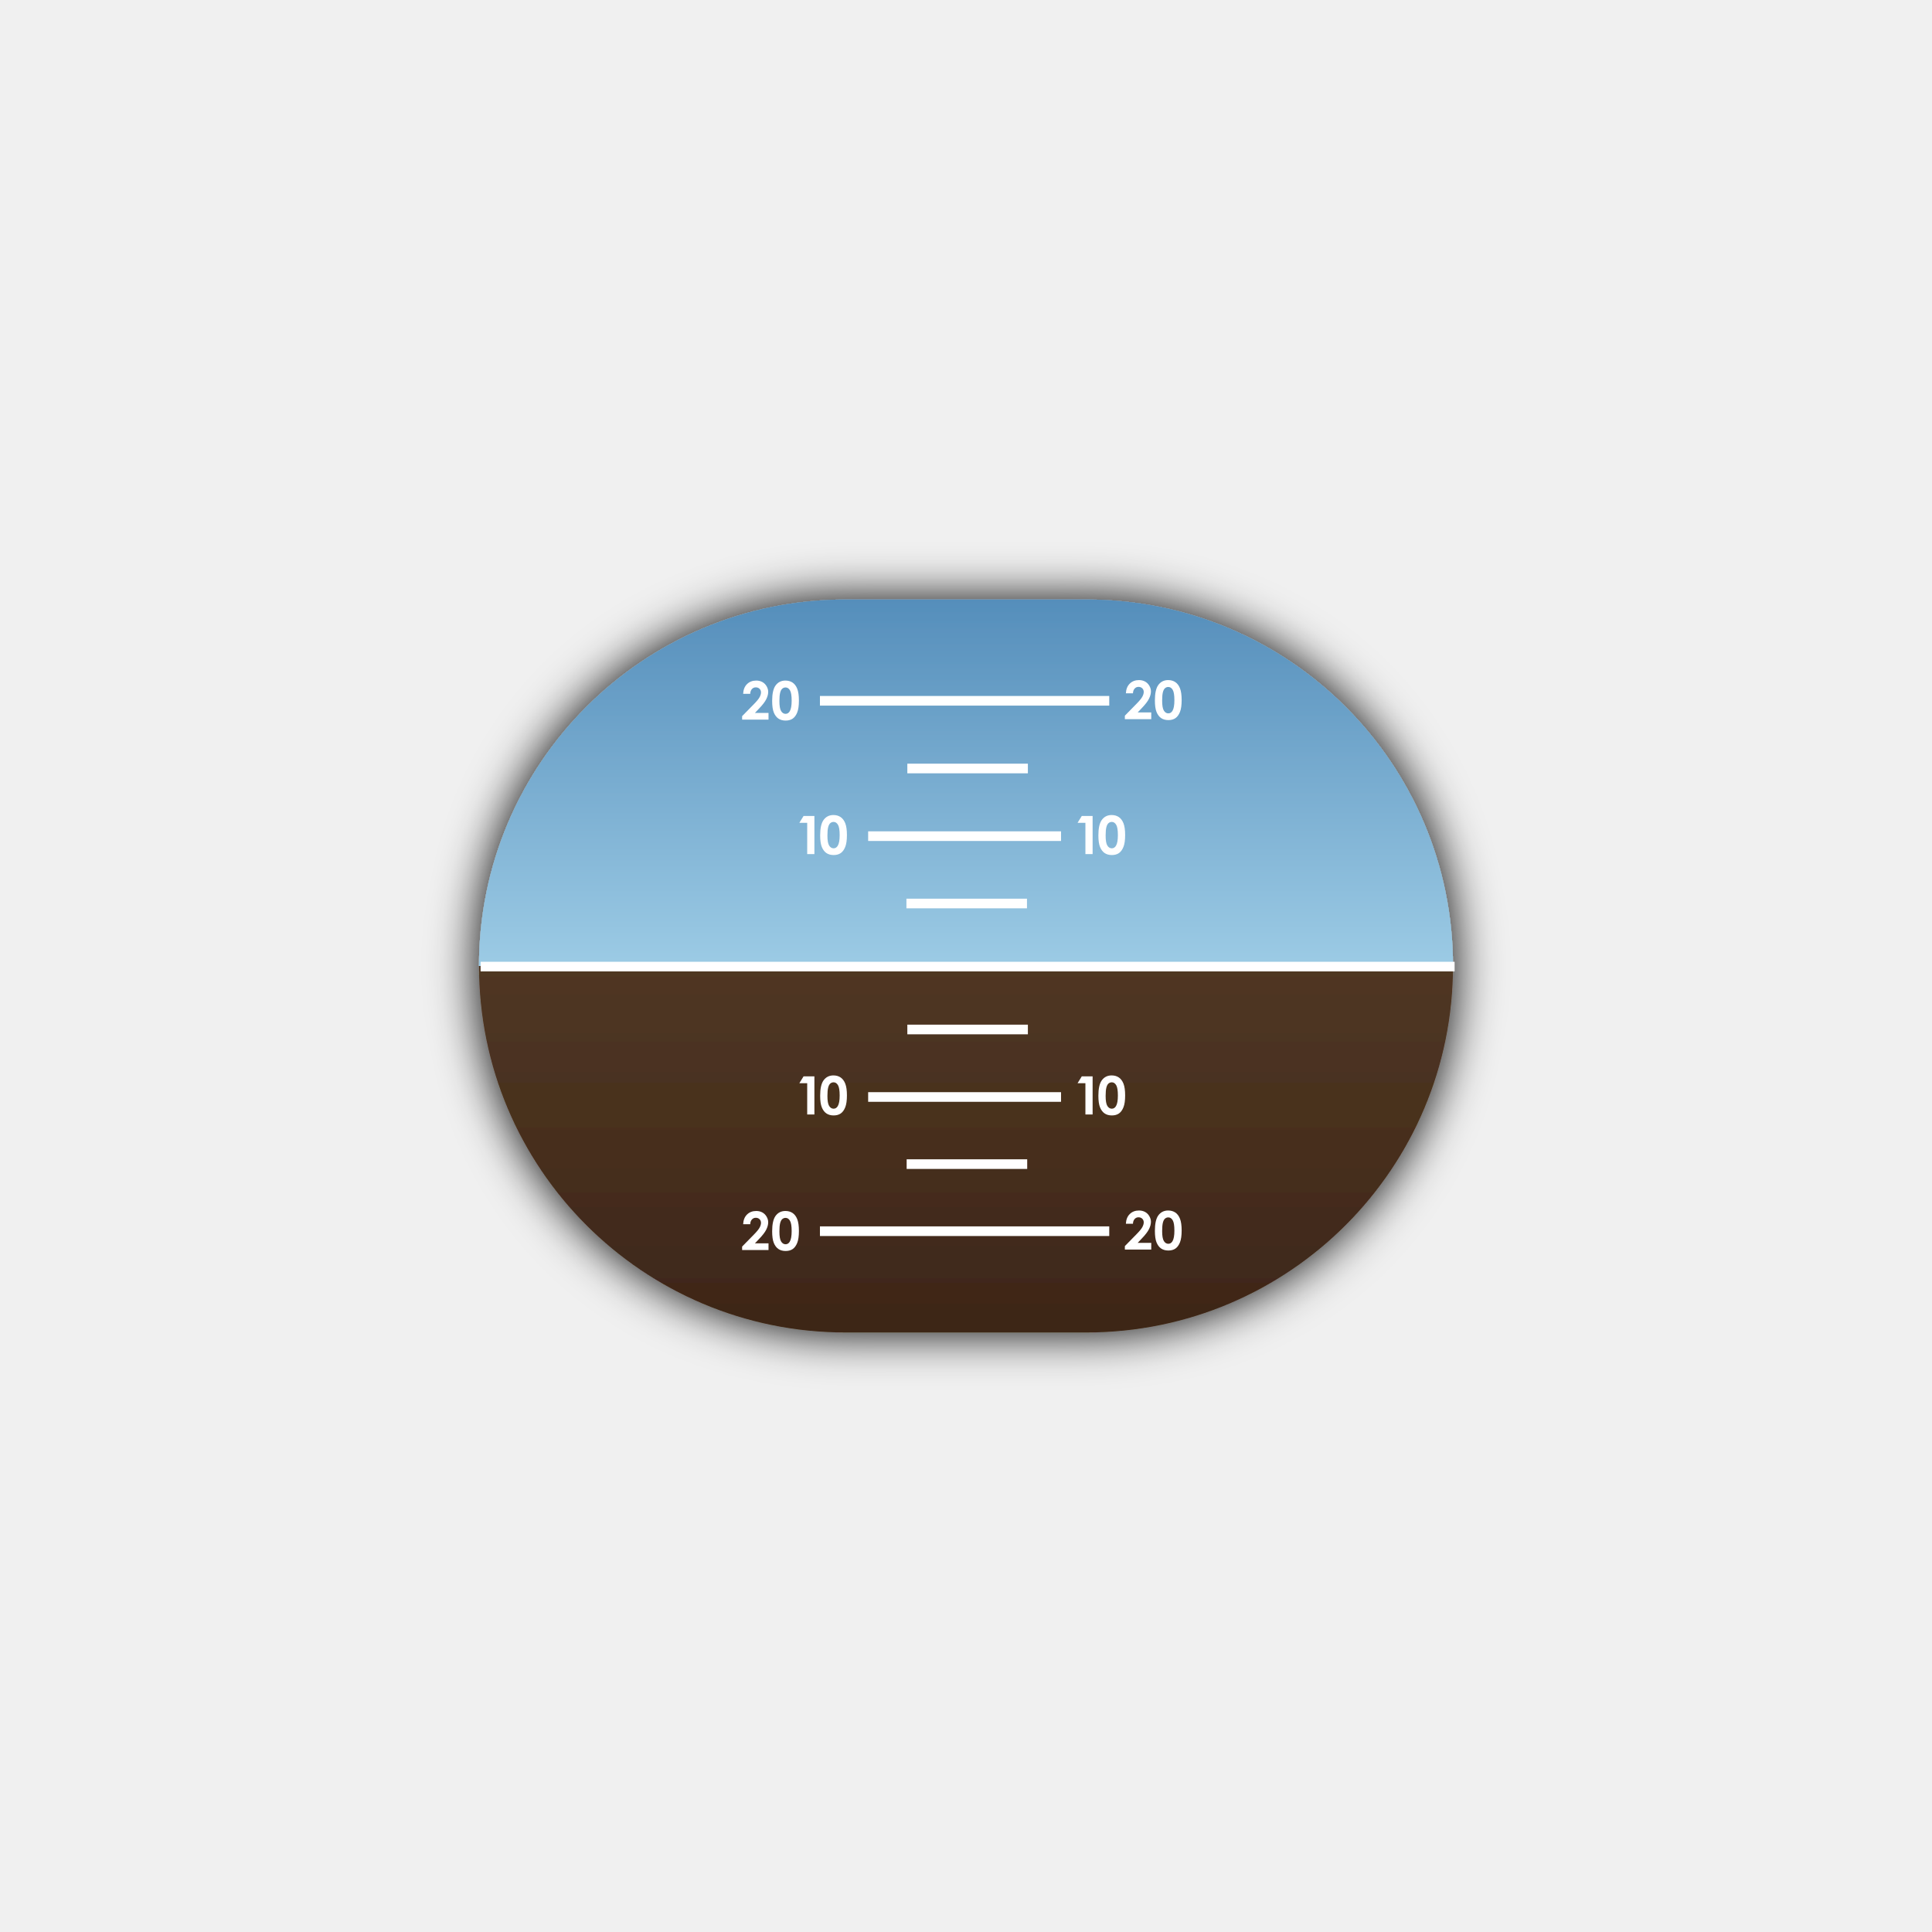
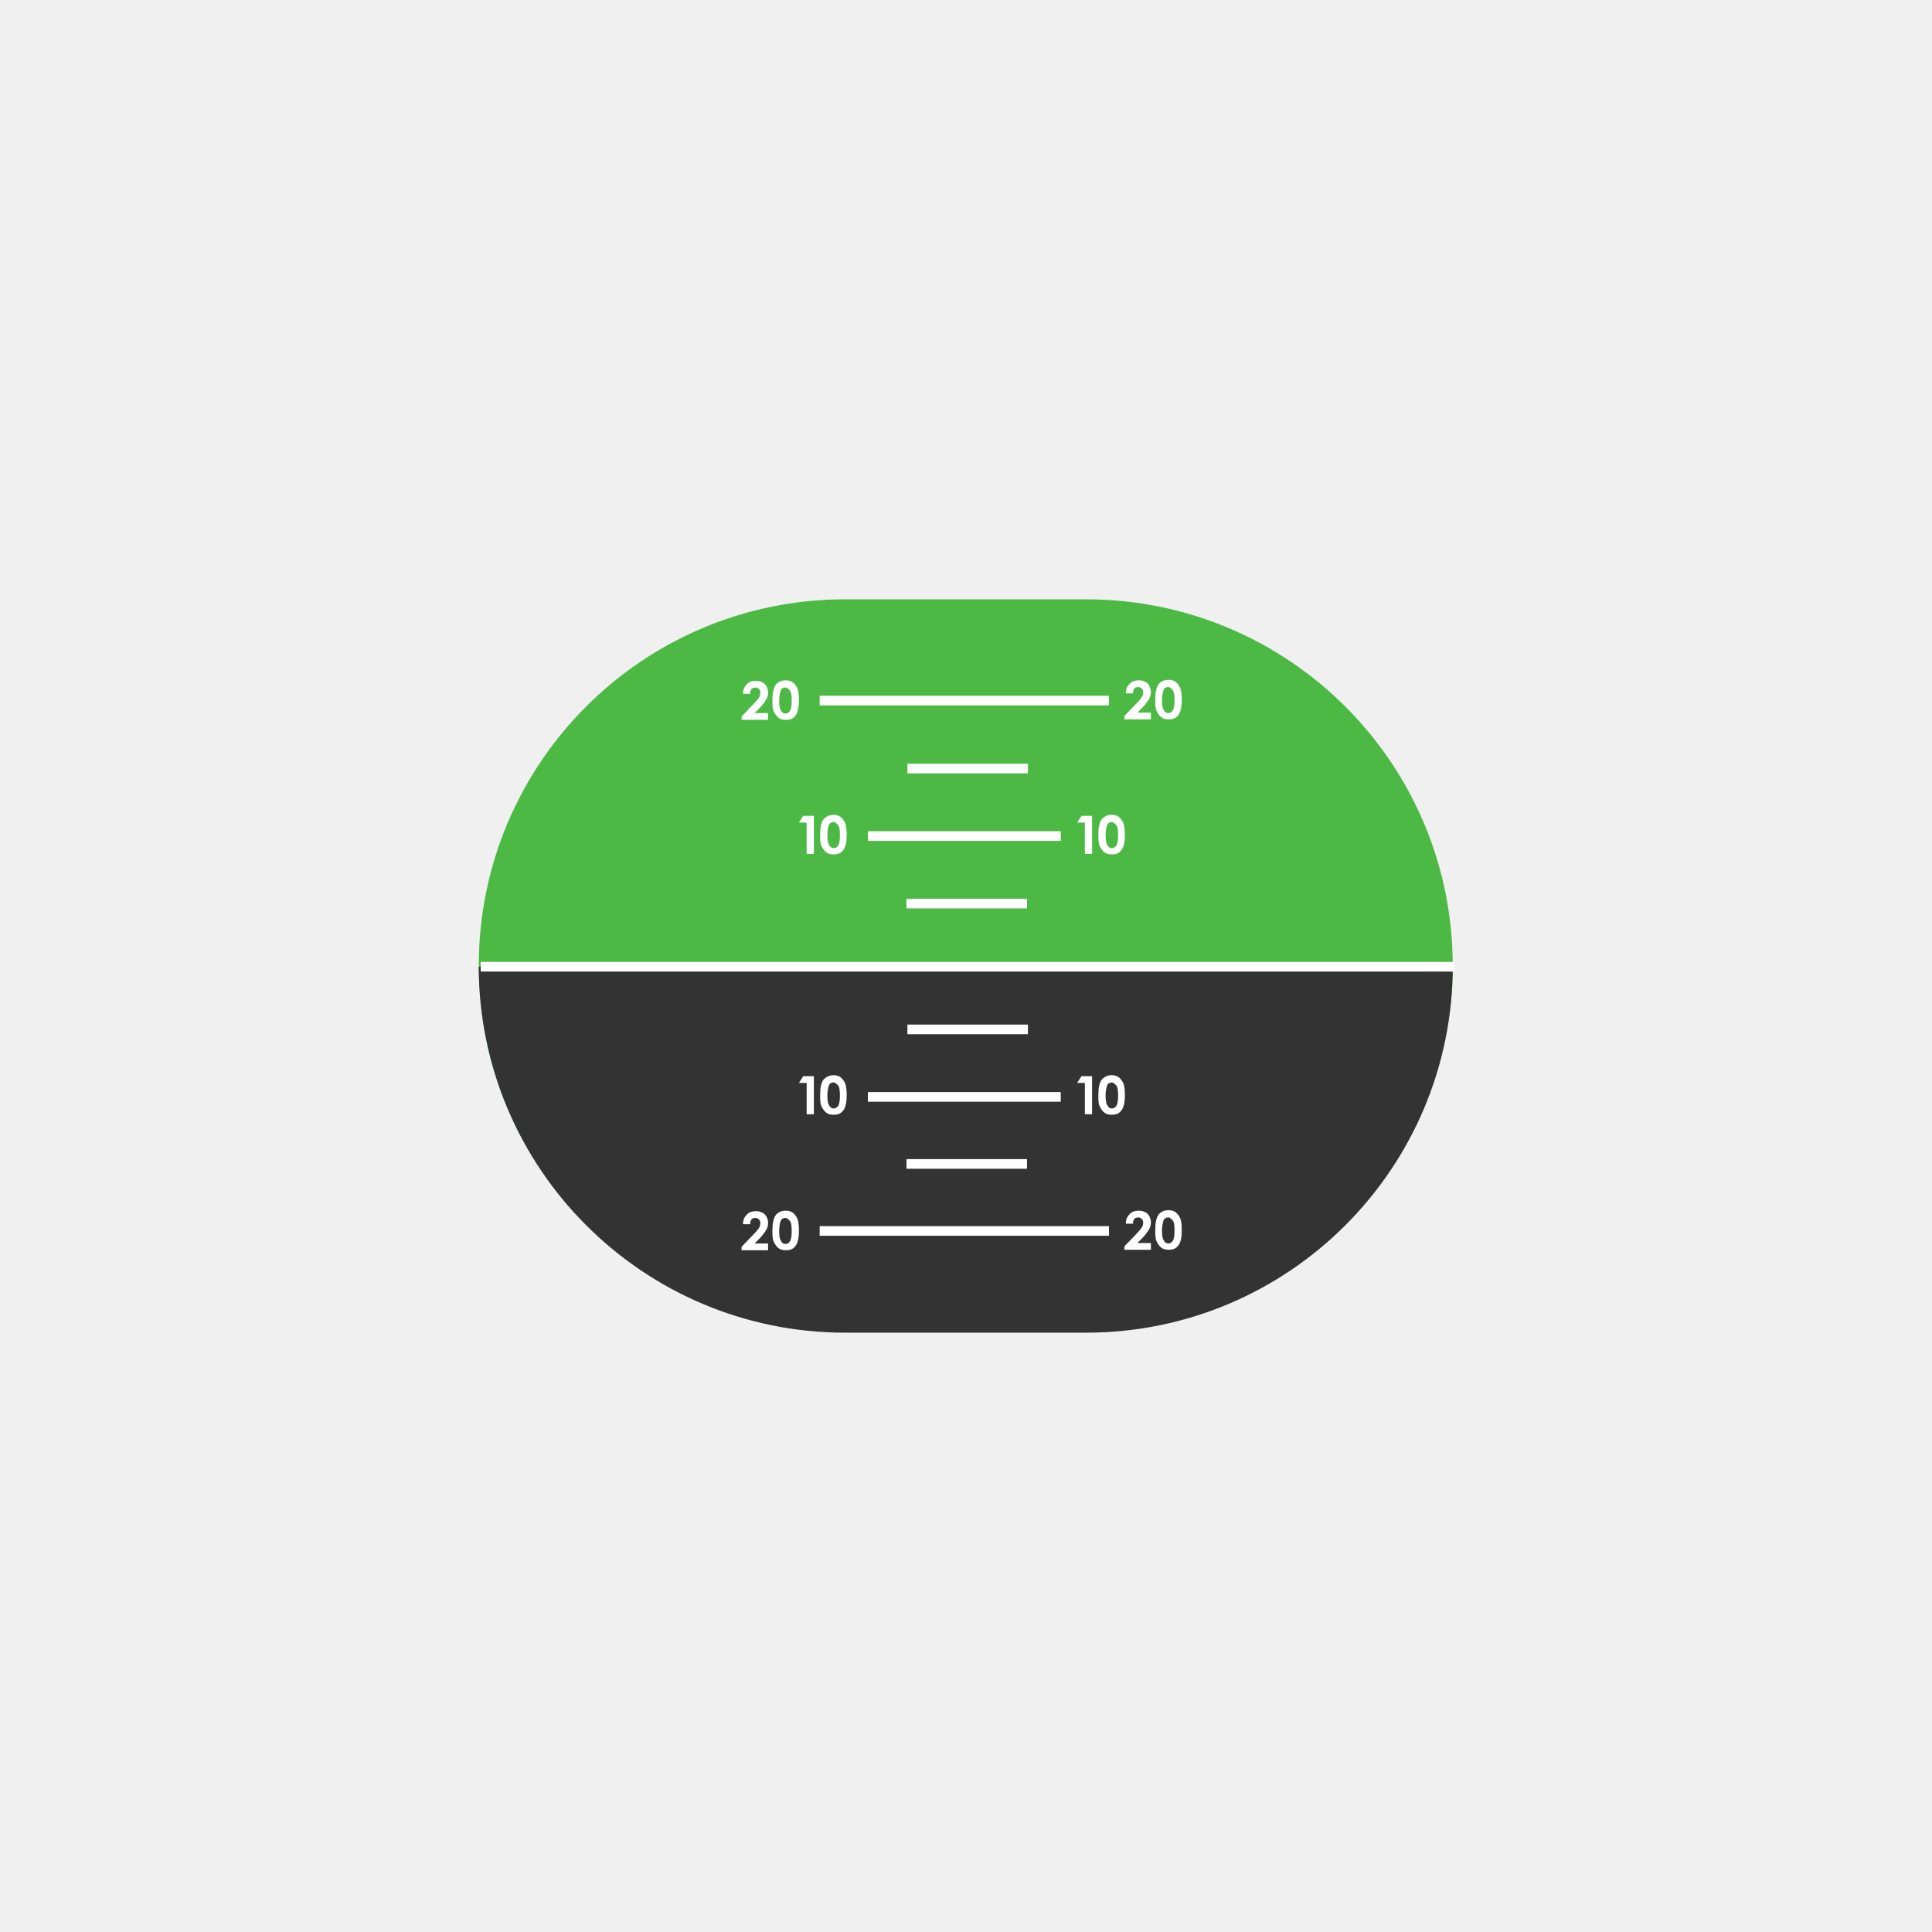
- <svg xmlns="http://www.w3.org/2000/svg" version="1.1" x="0px" y="0px" width="400.667px" height="400.666px" viewBox="0 0 400.667 400.666" enable-background="new 0 0 400.667 400.666" xml:space="preserve">
-   <filter filterUnits="objectBoundingBox" id="AI_Shadow_1">
-     <feGaussianBlur stdDeviation="5" result="blur" in="SourceAlpha" />
-     <feOffset dy="0" dx="0" result="offsetBlurredAlpha" in="blur" />
-     <feMerge>
-       <feMergeNode in="offsetBlurredAlpha" />
-       <feMergeNode in="SourceGraphic" />
-     </feMerge>
-   </filter>
-   <g filter="url(#AI_Shadow_1)">
-     <linearGradient id="SVGID_1_" gradientUnits="userSpaceOnUse" x1="200.333" y1="276.332" x2="200.333" y2="124.332">
-       <stop offset="0" style="stop-color:#3D2618" />
-       <stop offset="0.5" style="stop-color:#503723" />
-       <stop offset="0.5" style="stop-color:#9CCBE5" />
-       <stop offset="1" style="stop-color:#558EBB" />
-     </linearGradient>
-     <path fill="url(#SVGID_1_)" d="M301.333,200.333c0,41.936-33.963,75.938-75.885,76c-0.038,0-50.076,0-50.114,0    c-41.974,0-76-34.026-76-76s34.026-76,76-76c0.027,0,50.056,0,50.083,0C267.352,124.377,301.333,158.387,301.333,200.333z" />
+ <svg xmlns="http://www.w3.org/2000/svg" version="1.1" id="Layer_1" x="0px" y="0px" viewBox="0 0 400.7 400.7" style="enable-background:new 0 0 400.7 400.7;" xml:space="preserve">
+   <style type="text/css">
+ 	.st0{fill:#4CB944;}
+ 	.st1{fill:#333333;}
+ 	.st2{fill:none;stroke:#FFFFFF;stroke-width:2;stroke-miterlimit:10;}
+ 	.st3{fill:#FFFFFF;}
+ </style>
+   <g>
+     <g>
+       <path class="st0" d="M301.3,200.3c0,41.9-34,75.9-75.9,76c0,0-50.1,0-50.1,0c-42,0-76-34-76-76s34-76,76-76c0,0,50.1,0,50.1,0    C267.4,124.4,301.3,158.4,301.3,200.3z" />
+     </g>
  </g>
-   <line fill="none" stroke="#FFFFFF" stroke-width="2" stroke-miterlimit="10" x1="99.667" y1="200.457" x2="301.667" y2="200.457" />
-   <line fill="none" stroke="#FFFFFF" stroke-width="2" stroke-miterlimit="10" x1="187.979" y1="187.374" x2="212.979" y2="187.374" />
-   <line fill="none" stroke="#FFFFFF" stroke-width="2" stroke-miterlimit="10" x1="188.167" y1="213.499" x2="213.167" y2="213.499" />
-   <line fill="none" stroke="#FFFFFF" stroke-width="2" stroke-miterlimit="10" x1="188.026" y1="241.42" x2="213.026" y2="241.42" />
-   <line fill="none" stroke="#FFFFFF" stroke-width="2" stroke-miterlimit="10" x1="188.167" y1="159.374" x2="213.167" y2="159.374" />
-   <line fill="none" stroke="#FFFFFF" stroke-width="2" stroke-miterlimit="10" x1="180.042" y1="173.405" x2="220.042" y2="173.405" />
-   <line fill="none" stroke="#FFFFFF" stroke-width="2" stroke-miterlimit="10" x1="180.042" y1="227.499" x2="220.042" y2="227.499" />
-   <line fill="none" stroke="#FFFFFF" stroke-width="2" stroke-miterlimit="10" x1="170.042" y1="255.332" x2="230.042" y2="255.332" />
-   <line fill="none" stroke="#FFFFFF" stroke-width="2" stroke-miterlimit="10" x1="170.042" y1="145.333" x2="230.042" y2="145.333" />
+   <path class="st1" d="M99.3,200.5c0.1,41.9,34.1,75.9,76,75.9c0,0,50.1,0,50.1,0c41.9-0.1,75.8-34,75.9-75.9H99.3z" />
+   <line class="st2" x1="99.7" y1="200.5" x2="301.7" y2="200.5" />
+   <line class="st2" x1="188" y1="187.4" x2="213" y2="187.4" />
+   <line class="st2" x1="188.2" y1="213.5" x2="213.2" y2="213.5" />
+   <line class="st2" x1="188" y1="241.4" x2="213" y2="241.4" />
+   <line class="st2" x1="188.2" y1="159.4" x2="213.2" y2="159.4" />
+   <line class="st2" x1="180" y1="173.4" x2="220" y2="173.4" />
+   <line class="st2" x1="180" y1="227.5" x2="220" y2="227.5" />
+   <line class="st2" x1="170" y1="255.3" x2="230" y2="255.3" />
+   <line class="st2" x1="170" y1="145.3" x2="230" y2="145.3" />
  <g>
-     <path fill="#FFFFFF" d="M166.644,169.224h2.25v7.901h-1.493v-6.488h-1.627L166.644,169.224z" />
-     <path fill="#FFFFFF" d="M172.84,169.025c0.577,0,1.073,0.142,1.491,0.424c0.417,0.283,0.739,0.715,0.967,1.297    c0.227,0.582,0.341,1.392,0.341,2.43c0,1.049-0.115,1.866-0.347,2.449c-0.23,0.583-0.542,1.012-0.932,1.287    c-0.39,0.273-0.883,0.411-1.477,0.411s-1.094-0.138-1.499-0.414s-0.722-0.695-0.951-1.257s-0.344-1.362-0.344-2.401    c0-1.45,0.224-2.501,0.671-3.153C171.259,169.383,171.952,169.025,172.84,169.025z M172.875,170.454    c-0.253,0-0.479,0.082-0.675,0.244c-0.196,0.163-0.347,0.443-0.45,0.841s-0.155,0.979-0.155,1.746    c0,0.999,0.119,1.689,0.356,2.071c0.238,0.381,0.546,0.572,0.924,0.572c0.365,0,0.654-0.181,0.869-0.542    c0.261-0.437,0.391-1.167,0.391-2.191c0-1.039-0.117-1.754-0.351-2.148S173.247,170.454,172.875,170.454z" />
+     <path class="st3" d="M166.6,169.2h2.2v7.9h-1.5v-6.5h-1.6L166.6,169.2z" />
+     <path class="st3" d="M172.8,169c0.6,0,1.1,0.1,1.5,0.4c0.4,0.3,0.7,0.7,1,1.3c0.2,0.6,0.3,1.4,0.3,2.4c0,1-0.1,1.9-0.3,2.4   c-0.2,0.6-0.5,1-0.9,1.3c-0.4,0.3-0.9,0.4-1.5,0.4s-1.1-0.1-1.5-0.4s-0.7-0.7-1-1.3s-0.3-1.4-0.3-2.4c0-1.4,0.2-2.5,0.7-3.2   C171.3,169.4,172,169,172.8,169z M172.9,170.5c-0.3,0-0.5,0.1-0.7,0.2c-0.2,0.2-0.3,0.4-0.4,0.8s-0.2,1-0.2,1.7   c0,1,0.1,1.7,0.4,2.1c0.2,0.4,0.5,0.6,0.9,0.6c0.4,0,0.7-0.2,0.9-0.5c0.3-0.4,0.4-1.2,0.4-2.2c0-1-0.1-1.8-0.4-2.1   S173.2,170.5,172.9,170.5z" />
  </g>
  <g>
-     <path fill="#FFFFFF" d="M155.584,143.883h-1.466c0.04-0.852,0.307-1.523,0.803-2.011c0.496-0.489,1.133-0.733,1.91-0.733    c0.48,0,0.903,0.101,1.27,0.304c0.367,0.202,0.661,0.494,0.881,0.875c0.221,0.382,0.331,0.769,0.331,1.163    c0,0.469-0.133,0.974-0.4,1.515s-0.755,1.18-1.464,1.917l-0.887,0.935h2.816v1.391h-5.473v-0.72l2.444-2.492    c0.591-0.598,0.984-1.079,1.179-1.442c0.195-0.363,0.292-0.692,0.292-0.985c0-0.304-0.101-0.556-0.303-0.755    c-0.203-0.198-0.463-0.298-0.782-0.298c-0.322,0-0.591,0.12-0.806,0.36S155.599,143.471,155.584,143.883z" />
-     <path fill="#FFFFFF" d="M162.884,141.138c0.577,0,1.073,0.142,1.491,0.424c0.417,0.283,0.739,0.715,0.967,1.297    c0.227,0.582,0.341,1.392,0.341,2.43c0,1.049-0.115,1.866-0.347,2.449c-0.23,0.583-0.542,1.012-0.932,1.287    c-0.39,0.273-0.883,0.411-1.477,0.411s-1.094-0.138-1.499-0.414s-0.722-0.695-0.951-1.257s-0.344-1.362-0.344-2.401    c0-1.45,0.224-2.501,0.671-3.153C161.303,141.496,161.996,141.138,162.884,141.138z M162.918,142.567    c-0.253,0-0.479,0.082-0.675,0.244c-0.196,0.163-0.347,0.443-0.45,0.841s-0.155,0.979-0.155,1.746    c0,0.999,0.119,1.689,0.356,2.071c0.238,0.381,0.546,0.572,0.924,0.572c0.365,0,0.654-0.181,0.869-0.542    c0.261-0.437,0.391-1.167,0.391-2.191c0-1.039-0.117-1.754-0.351-2.148S163.291,142.567,162.918,142.567z" />
+     <path class="st3" d="M155.6,143.9h-1.5c0-0.9,0.3-1.5,0.8-2c0.5-0.5,1.1-0.7,1.9-0.7c0.5,0,0.9,0.1,1.3,0.3   c0.4,0.2,0.7,0.5,0.9,0.9c0.2,0.4,0.3,0.8,0.3,1.2c0,0.5-0.1,1-0.4,1.5s-0.8,1.2-1.5,1.9l-0.9,0.9h2.8v1.4h-5.5v-0.7l2.4-2.5   c0.6-0.6,1-1.1,1.2-1.4s0.3-0.7,0.3-1c0-0.3-0.1-0.6-0.3-0.8c-0.2-0.2-0.5-0.3-0.8-0.3c-0.3,0-0.6,0.1-0.8,0.4   S155.6,143.5,155.6,143.9z" />
+     <path class="st3" d="M162.9,141.1c0.6,0,1.1,0.1,1.5,0.4c0.4,0.3,0.7,0.7,1,1.3c0.2,0.6,0.3,1.4,0.3,2.4c0,1-0.1,1.9-0.3,2.4   c-0.2,0.6-0.5,1-0.9,1.3c-0.4,0.3-0.9,0.4-1.5,0.4s-1.1-0.1-1.5-0.4s-0.7-0.7-1-1.3s-0.3-1.4-0.3-2.4c0-1.4,0.2-2.5,0.7-3.2   C161.3,141.5,162,141.1,162.9,141.1z M162.9,142.6c-0.3,0-0.5,0.1-0.7,0.2c-0.2,0.2-0.3,0.4-0.4,0.8s-0.2,1-0.2,1.7   c0,1,0.1,1.7,0.4,2.1c0.2,0.4,0.5,0.6,0.9,0.6c0.4,0,0.7-0.2,0.9-0.5c0.3-0.4,0.4-1.2,0.4-2.2c0-1-0.1-1.8-0.4-2.1   S163.3,142.6,162.9,142.6z" />
  </g>
  <g>
-     <path fill="#FFFFFF" d="M234.958,143.784h-1.466c0.04-0.852,0.307-1.523,0.803-2.011c0.496-0.489,1.133-0.733,1.91-0.733    c0.48,0,0.903,0.101,1.27,0.304c0.367,0.202,0.661,0.494,0.881,0.875c0.221,0.382,0.331,0.769,0.331,1.163    c0,0.469-0.133,0.974-0.4,1.515s-0.755,1.18-1.464,1.917l-0.887,0.935h2.816v1.391h-5.473v-0.72l2.444-2.492    c0.591-0.598,0.984-1.079,1.179-1.442c0.195-0.363,0.292-0.692,0.292-0.985c0-0.304-0.101-0.556-0.303-0.755    c-0.203-0.198-0.463-0.298-0.782-0.298c-0.322,0-0.591,0.12-0.806,0.36S234.973,143.372,234.958,143.784z" />
-     <path fill="#FFFFFF" d="M242.258,141.039c0.577,0,1.073,0.142,1.491,0.424c0.417,0.283,0.739,0.715,0.967,1.297    c0.227,0.582,0.341,1.392,0.341,2.43c0,1.049-0.115,1.866-0.347,2.449c-0.23,0.583-0.542,1.012-0.932,1.287    c-0.39,0.273-0.883,0.411-1.477,0.411s-1.094-0.138-1.499-0.414s-0.722-0.695-0.951-1.257s-0.344-1.362-0.344-2.401    c0-1.45,0.224-2.501,0.671-3.153C240.677,141.397,241.37,141.039,242.258,141.039z M242.292,142.468    c-0.253,0-0.479,0.082-0.675,0.244c-0.196,0.163-0.347,0.443-0.45,0.841s-0.155,0.979-0.155,1.746    c0,0.999,0.119,1.689,0.356,2.071c0.238,0.381,0.546,0.572,0.924,0.572c0.365,0,0.654-0.181,0.869-0.542    c0.261-0.437,0.391-1.167,0.391-2.191c0-1.039-0.117-1.754-0.351-2.148S242.665,142.468,242.292,142.468z" />
+     <path class="st3" d="M235,143.8h-1.5c0-0.9,0.3-1.5,0.8-2c0.5-0.5,1.1-0.7,1.9-0.7c0.5,0,0.9,0.1,1.3,0.3c0.4,0.2,0.7,0.5,0.9,0.9   c0.2,0.4,0.3,0.8,0.3,1.2c0,0.5-0.1,1-0.4,1.5s-0.8,1.2-1.5,1.9l-0.9,0.9h2.8v1.4h-5.5v-0.7l2.4-2.5c0.6-0.6,1-1.1,1.2-1.4   s0.3-0.7,0.3-1c0-0.3-0.1-0.6-0.3-0.8c-0.2-0.2-0.5-0.3-0.8-0.3c-0.3,0-0.6,0.1-0.8,0.4S235,143.4,235,143.8z" />
+     <path class="st3" d="M242.3,141c0.6,0,1.1,0.1,1.5,0.4c0.4,0.3,0.7,0.7,1,1.3c0.2,0.6,0.3,1.4,0.3,2.4c0,1-0.1,1.9-0.3,2.4   c-0.2,0.6-0.5,1-0.9,1.3c-0.4,0.3-0.9,0.4-1.5,0.4s-1.1-0.1-1.5-0.4s-0.7-0.7-1-1.3s-0.3-1.4-0.3-2.4c0-1.4,0.2-2.5,0.7-3.2   C240.7,141.4,241.4,141,242.3,141z M242.3,142.5c-0.3,0-0.5,0.1-0.7,0.2c-0.2,0.2-0.3,0.4-0.4,0.8s-0.2,1-0.2,1.7   c0,1,0.1,1.7,0.4,2.1c0.2,0.4,0.5,0.6,0.9,0.6c0.4,0,0.7-0.2,0.9-0.5c0.3-0.4,0.4-1.2,0.4-2.2c0-1-0.1-1.8-0.4-2.1   S242.7,142.5,242.3,142.5z" />
  </g>
  <g>
-     <path fill="#FFFFFF" d="M224.341,169.224h2.25v7.901h-1.493v-6.488h-1.627L224.341,169.224z" />
-     <path fill="#FFFFFF" d="M230.538,169.025c0.577,0,1.073,0.142,1.491,0.424c0.417,0.283,0.739,0.715,0.967,1.297    c0.227,0.582,0.341,1.392,0.341,2.43c0,1.049-0.115,1.866-0.347,2.449c-0.23,0.583-0.542,1.012-0.932,1.287    c-0.39,0.273-0.883,0.411-1.477,0.411s-1.094-0.138-1.499-0.414s-0.722-0.695-0.951-1.257s-0.344-1.362-0.344-2.401    c0-1.45,0.224-2.501,0.671-3.153C228.957,169.383,229.649,169.025,230.538,169.025z M230.572,170.454    c-0.253,0-0.479,0.082-0.675,0.244c-0.196,0.163-0.347,0.443-0.45,0.841s-0.155,0.979-0.155,1.746    c0,0.999,0.119,1.689,0.356,2.071c0.238,0.381,0.546,0.572,0.924,0.572c0.365,0,0.654-0.181,0.869-0.542    c0.261-0.437,0.391-1.167,0.391-2.191c0-1.039-0.117-1.754-0.351-2.148S230.944,170.454,230.572,170.454z" />
+     <path class="st3" d="M224.3,169.2h2.2v7.9h-1.5v-6.5h-1.6L224.3,169.2z" />
+     <path class="st3" d="M230.5,169c0.6,0,1.1,0.1,1.5,0.4c0.4,0.3,0.7,0.7,1,1.3c0.2,0.6,0.3,1.4,0.3,2.4c0,1-0.1,1.9-0.3,2.4   c-0.2,0.6-0.5,1-0.9,1.3c-0.4,0.3-0.9,0.4-1.5,0.4s-1.1-0.1-1.5-0.4s-0.7-0.7-1-1.3s-0.3-1.4-0.3-2.4c0-1.4,0.2-2.5,0.7-3.2   C229,169.4,229.6,169,230.5,169z M230.6,170.5c-0.3,0-0.5,0.1-0.7,0.2c-0.2,0.2-0.3,0.4-0.4,0.8s-0.2,1-0.2,1.7   c0,1,0.1,1.7,0.4,2.1c0.2,0.4,0.5,0.6,0.9,0.6c0.4,0,0.7-0.2,0.9-0.5c0.3-0.4,0.4-1.2,0.4-2.2c0-1-0.1-1.8-0.4-2.1   S230.9,170.5,230.6,170.5z" />
  </g>
  <g>
-     <path fill="#FFFFFF" d="M166.644,223.224h2.25v7.901h-1.493v-6.488h-1.627L166.644,223.224z" />
-     <path fill="#FFFFFF" d="M172.84,223.025c0.577,0,1.073,0.142,1.491,0.424c0.417,0.283,0.739,0.715,0.967,1.297    c0.227,0.582,0.341,1.392,0.341,2.43c0,1.049-0.115,1.866-0.347,2.449c-0.23,0.583-0.542,1.012-0.932,1.287    c-0.39,0.273-0.883,0.411-1.477,0.411s-1.094-0.138-1.499-0.414s-0.722-0.695-0.951-1.257s-0.344-1.362-0.344-2.401    c0-1.45,0.224-2.501,0.671-3.153C171.259,223.383,171.952,223.025,172.84,223.025z M172.875,224.454    c-0.253,0-0.479,0.082-0.675,0.244c-0.196,0.163-0.347,0.443-0.45,0.841s-0.155,0.979-0.155,1.746    c0,0.999,0.119,1.689,0.356,2.071c0.238,0.381,0.546,0.572,0.924,0.572c0.365,0,0.654-0.181,0.869-0.542    c0.261-0.437,0.391-1.167,0.391-2.191c0-1.039-0.117-1.754-0.351-2.148S173.247,224.454,172.875,224.454z" />
+     <path class="st3" d="M166.6,223.2h2.2v7.9h-1.5v-6.5h-1.6L166.6,223.2z" />
+     <path class="st3" d="M172.8,223c0.6,0,1.1,0.1,1.5,0.4c0.4,0.3,0.7,0.7,1,1.3c0.2,0.6,0.3,1.4,0.3,2.4c0,1-0.1,1.9-0.3,2.4   c-0.2,0.6-0.5,1-0.9,1.3c-0.4,0.3-0.9,0.4-1.5,0.4s-1.1-0.1-1.5-0.4s-0.7-0.7-1-1.3s-0.3-1.4-0.3-2.4c0-1.4,0.2-2.5,0.7-3.2   C171.3,223.4,172,223,172.8,223z M172.9,224.5c-0.3,0-0.5,0.1-0.7,0.2c-0.2,0.2-0.3,0.4-0.4,0.8s-0.2,1-0.2,1.7   c0,1,0.1,1.7,0.4,2.1c0.2,0.4,0.5,0.6,0.9,0.6c0.4,0,0.7-0.2,0.9-0.5c0.3-0.4,0.4-1.2,0.4-2.2c0-1-0.1-1.8-0.4-2.1   S173.2,224.5,172.9,224.5z" />
  </g>
  <g>
-     <path fill="#FFFFFF" d="M224.341,223.224h2.25v7.901h-1.493v-6.488h-1.627L224.341,223.224z" />
-     <path fill="#FFFFFF" d="M230.538,223.025c0.577,0,1.073,0.142,1.491,0.424c0.417,0.283,0.739,0.715,0.967,1.297    c0.227,0.582,0.341,1.392,0.341,2.43c0,1.049-0.115,1.866-0.347,2.449c-0.23,0.583-0.542,1.012-0.932,1.287    c-0.39,0.273-0.883,0.411-1.477,0.411s-1.094-0.138-1.499-0.414s-0.722-0.695-0.951-1.257s-0.344-1.362-0.344-2.401    c0-1.45,0.224-2.501,0.671-3.153C228.957,223.383,229.649,223.025,230.538,223.025z M230.572,224.454    c-0.253,0-0.479,0.082-0.675,0.244c-0.196,0.163-0.347,0.443-0.45,0.841s-0.155,0.979-0.155,1.746    c0,0.999,0.119,1.689,0.356,2.071c0.238,0.381,0.546,0.572,0.924,0.572c0.365,0,0.654-0.181,0.869-0.542    c0.261-0.437,0.391-1.167,0.391-2.191c0-1.039-0.117-1.754-0.351-2.148S230.944,224.454,230.572,224.454z" />
+     <path class="st3" d="M224.3,223.2h2.2v7.9h-1.5v-6.5h-1.6L224.3,223.2z" />
+     <path class="st3" d="M230.5,223c0.6,0,1.1,0.1,1.5,0.4c0.4,0.3,0.7,0.7,1,1.3c0.2,0.6,0.3,1.4,0.3,2.4c0,1-0.1,1.9-0.3,2.4   c-0.2,0.6-0.5,1-0.9,1.3c-0.4,0.3-0.9,0.4-1.5,0.4s-1.1-0.1-1.5-0.4s-0.7-0.7-1-1.3s-0.3-1.4-0.3-2.4c0-1.4,0.2-2.5,0.7-3.2   C229,223.4,229.6,223,230.5,223z M230.6,224.5c-0.3,0-0.5,0.1-0.7,0.2c-0.2,0.2-0.3,0.4-0.4,0.8s-0.2,1-0.2,1.7   c0,1,0.1,1.7,0.4,2.1c0.2,0.4,0.5,0.6,0.9,0.6c0.4,0,0.7-0.2,0.9-0.5c0.3-0.4,0.4-1.2,0.4-2.2c0-1-0.1-1.8-0.4-2.1   S230.9,224.5,230.6,224.5z" />
  </g>
  <g>
-     <path fill="#FFFFFF" d="M155.584,253.883h-1.466c0.04-0.852,0.307-1.523,0.803-2.011c0.496-0.489,1.133-0.733,1.91-0.733    c0.48,0,0.903,0.101,1.27,0.304c0.367,0.202,0.661,0.494,0.881,0.875c0.221,0.382,0.331,0.769,0.331,1.163    c0,0.469-0.133,0.974-0.4,1.515s-0.755,1.18-1.464,1.917l-0.887,0.935h2.816v1.391h-5.473v-0.72l2.444-2.492    c0.591-0.598,0.984-1.079,1.179-1.442c0.195-0.363,0.292-0.692,0.292-0.985c0-0.304-0.101-0.556-0.303-0.755    c-0.203-0.198-0.463-0.298-0.782-0.298c-0.322,0-0.591,0.12-0.806,0.36S155.599,253.471,155.584,253.883z" />
-     <path fill="#FFFFFF" d="M162.884,251.138c0.577,0,1.073,0.142,1.491,0.424c0.417,0.283,0.739,0.715,0.967,1.297    c0.227,0.582,0.341,1.392,0.341,2.43c0,1.049-0.115,1.866-0.347,2.449c-0.23,0.583-0.542,1.012-0.932,1.287    c-0.39,0.273-0.883,0.411-1.477,0.411s-1.094-0.138-1.499-0.414s-0.722-0.695-0.951-1.257s-0.344-1.362-0.344-2.401    c0-1.45,0.224-2.501,0.671-3.153C161.303,251.496,161.996,251.138,162.884,251.138z M162.918,252.567    c-0.253,0-0.479,0.082-0.675,0.244c-0.196,0.163-0.347,0.443-0.45,0.841s-0.155,0.979-0.155,1.746    c0,0.999,0.119,1.689,0.356,2.071c0.238,0.381,0.546,0.572,0.924,0.572c0.365,0,0.654-0.181,0.869-0.542    c0.261-0.437,0.391-1.167,0.391-2.191c0-1.039-0.117-1.754-0.351-2.148S163.291,252.567,162.918,252.567z" />
+     <path class="st3" d="M155.6,253.9h-1.5c0-0.9,0.3-1.5,0.8-2c0.5-0.5,1.1-0.7,1.9-0.7c0.5,0,0.9,0.1,1.3,0.3   c0.4,0.2,0.7,0.5,0.9,0.9c0.2,0.4,0.3,0.8,0.3,1.2c0,0.5-0.1,1-0.4,1.5s-0.8,1.2-1.5,1.9l-0.9,0.9h2.8v1.4h-5.5v-0.7l2.4-2.5   c0.6-0.6,1-1.1,1.2-1.4s0.3-0.7,0.3-1c0-0.3-0.1-0.6-0.3-0.8c-0.2-0.2-0.5-0.3-0.8-0.3c-0.3,0-0.6,0.1-0.8,0.4   S155.6,253.5,155.6,253.9z" />
+     <path class="st3" d="M162.9,251.1c0.6,0,1.1,0.1,1.5,0.4c0.4,0.3,0.7,0.7,1,1.3c0.2,0.6,0.3,1.4,0.3,2.4c0,1-0.1,1.9-0.3,2.4   c-0.2,0.6-0.5,1-0.9,1.3c-0.4,0.3-0.9,0.4-1.5,0.4s-1.1-0.1-1.5-0.4s-0.7-0.7-1-1.3s-0.3-1.4-0.3-2.4c0-1.4,0.2-2.5,0.7-3.2   C161.3,251.5,162,251.1,162.9,251.1z M162.9,252.6c-0.3,0-0.5,0.1-0.7,0.2c-0.2,0.2-0.3,0.4-0.4,0.8s-0.2,1-0.2,1.7   c0,1,0.1,1.7,0.4,2.1c0.2,0.4,0.5,0.6,0.9,0.6c0.4,0,0.7-0.2,0.9-0.5c0.3-0.4,0.4-1.2,0.4-2.2c0-1-0.1-1.8-0.4-2.1   S163.3,252.6,162.9,252.6z" />
  </g>
  <g>
-     <path fill="#FFFFFF" d="M234.958,253.784h-1.466c0.04-0.852,0.307-1.523,0.803-2.011c0.496-0.489,1.133-0.733,1.91-0.733    c0.48,0,0.903,0.101,1.27,0.304c0.367,0.202,0.661,0.494,0.881,0.875c0.221,0.382,0.331,0.769,0.331,1.163    c0,0.469-0.133,0.974-0.4,1.515s-0.755,1.18-1.464,1.917l-0.887,0.935h2.816v1.391h-5.473v-0.72l2.444-2.492    c0.591-0.598,0.984-1.079,1.179-1.442c0.195-0.363,0.292-0.692,0.292-0.985c0-0.304-0.101-0.556-0.303-0.755    c-0.203-0.198-0.463-0.298-0.782-0.298c-0.322,0-0.591,0.12-0.806,0.36S234.973,253.372,234.958,253.784z" />
-     <path fill="#FFFFFF" d="M242.258,251.039c0.577,0,1.073,0.142,1.491,0.424c0.417,0.283,0.739,0.715,0.967,1.297    c0.227,0.582,0.341,1.392,0.341,2.43c0,1.049-0.115,1.866-0.347,2.449c-0.23,0.583-0.542,1.012-0.932,1.287    c-0.39,0.273-0.883,0.411-1.477,0.411s-1.094-0.138-1.499-0.414s-0.722-0.695-0.951-1.257s-0.344-1.362-0.344-2.401    c0-1.45,0.224-2.501,0.671-3.153C240.677,251.397,241.37,251.039,242.258,251.039z M242.292,252.468    c-0.253,0-0.479,0.082-0.675,0.244c-0.196,0.163-0.347,0.443-0.45,0.841s-0.155,0.979-0.155,1.746    c0,0.999,0.119,1.689,0.356,2.071c0.238,0.381,0.546,0.572,0.924,0.572c0.365,0,0.654-0.181,0.869-0.542    c0.261-0.437,0.391-1.167,0.391-2.191c0-1.039-0.117-1.754-0.351-2.148S242.665,252.468,242.292,252.468z" />
+     <path class="st3" d="M235,253.8h-1.5c0-0.9,0.3-1.5,0.8-2c0.5-0.5,1.1-0.7,1.9-0.7c0.5,0,0.9,0.1,1.3,0.3c0.4,0.2,0.7,0.5,0.9,0.9   c0.2,0.4,0.3,0.8,0.3,1.2c0,0.5-0.1,1-0.4,1.5s-0.8,1.2-1.5,1.9l-0.9,0.9h2.8v1.4h-5.5v-0.7l2.4-2.5c0.6-0.6,1-1.1,1.2-1.4   s0.3-0.7,0.3-1c0-0.3-0.1-0.6-0.3-0.8c-0.2-0.2-0.5-0.3-0.8-0.3c-0.3,0-0.6,0.1-0.8,0.4S235,253.4,235,253.8z" />
+     <path class="st3" d="M242.3,251c0.6,0,1.1,0.1,1.5,0.4c0.4,0.3,0.7,0.7,1,1.3c0.2,0.6,0.3,1.4,0.3,2.4c0,1-0.1,1.9-0.3,2.4   c-0.2,0.6-0.5,1-0.9,1.3c-0.4,0.3-0.9,0.4-1.5,0.4s-1.1-0.1-1.5-0.4s-0.7-0.7-1-1.3s-0.3-1.4-0.3-2.4c0-1.4,0.2-2.5,0.7-3.2   C240.7,251.4,241.4,251,242.3,251z M242.3,252.5c-0.3,0-0.5,0.1-0.7,0.2c-0.2,0.2-0.3,0.4-0.4,0.8s-0.2,1-0.2,1.7   c0,1,0.1,1.7,0.4,2.1c0.2,0.4,0.5,0.6,0.9,0.6c0.4,0,0.7-0.2,0.9-0.5c0.3-0.4,0.4-1.2,0.4-2.2c0-1-0.1-1.8-0.4-2.1   S242.7,252.5,242.3,252.5z" />
  </g>
</svg>
